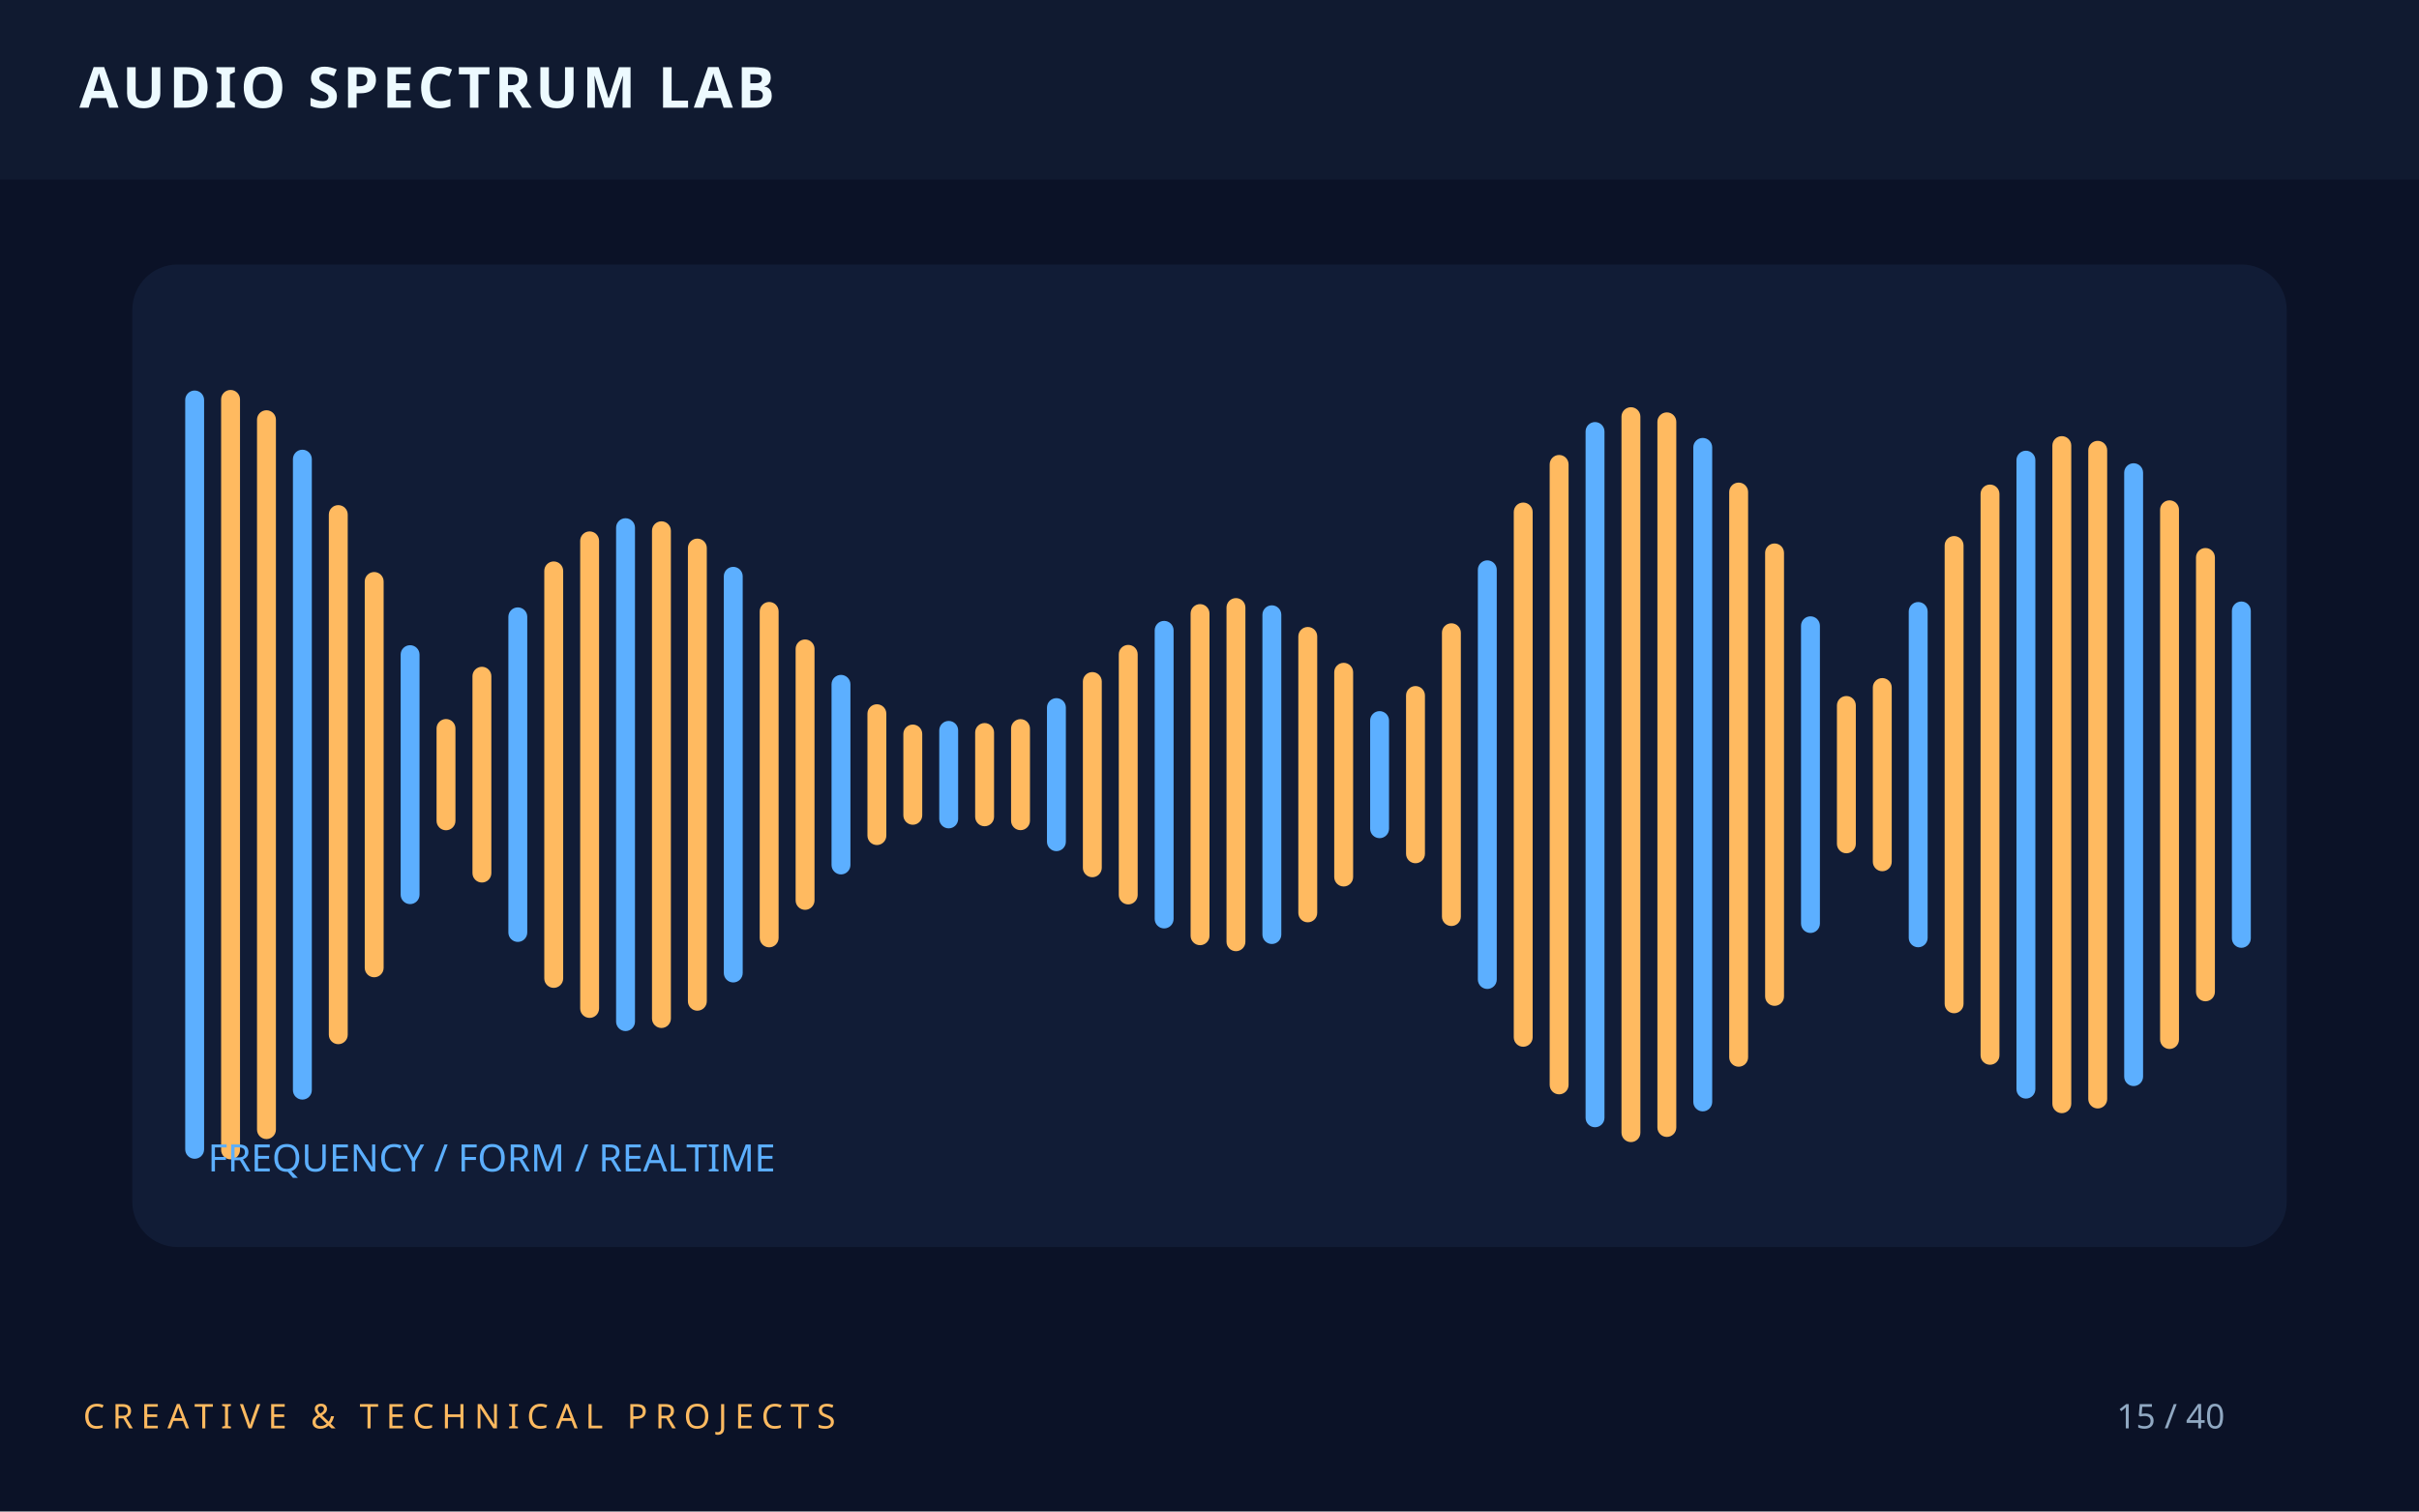
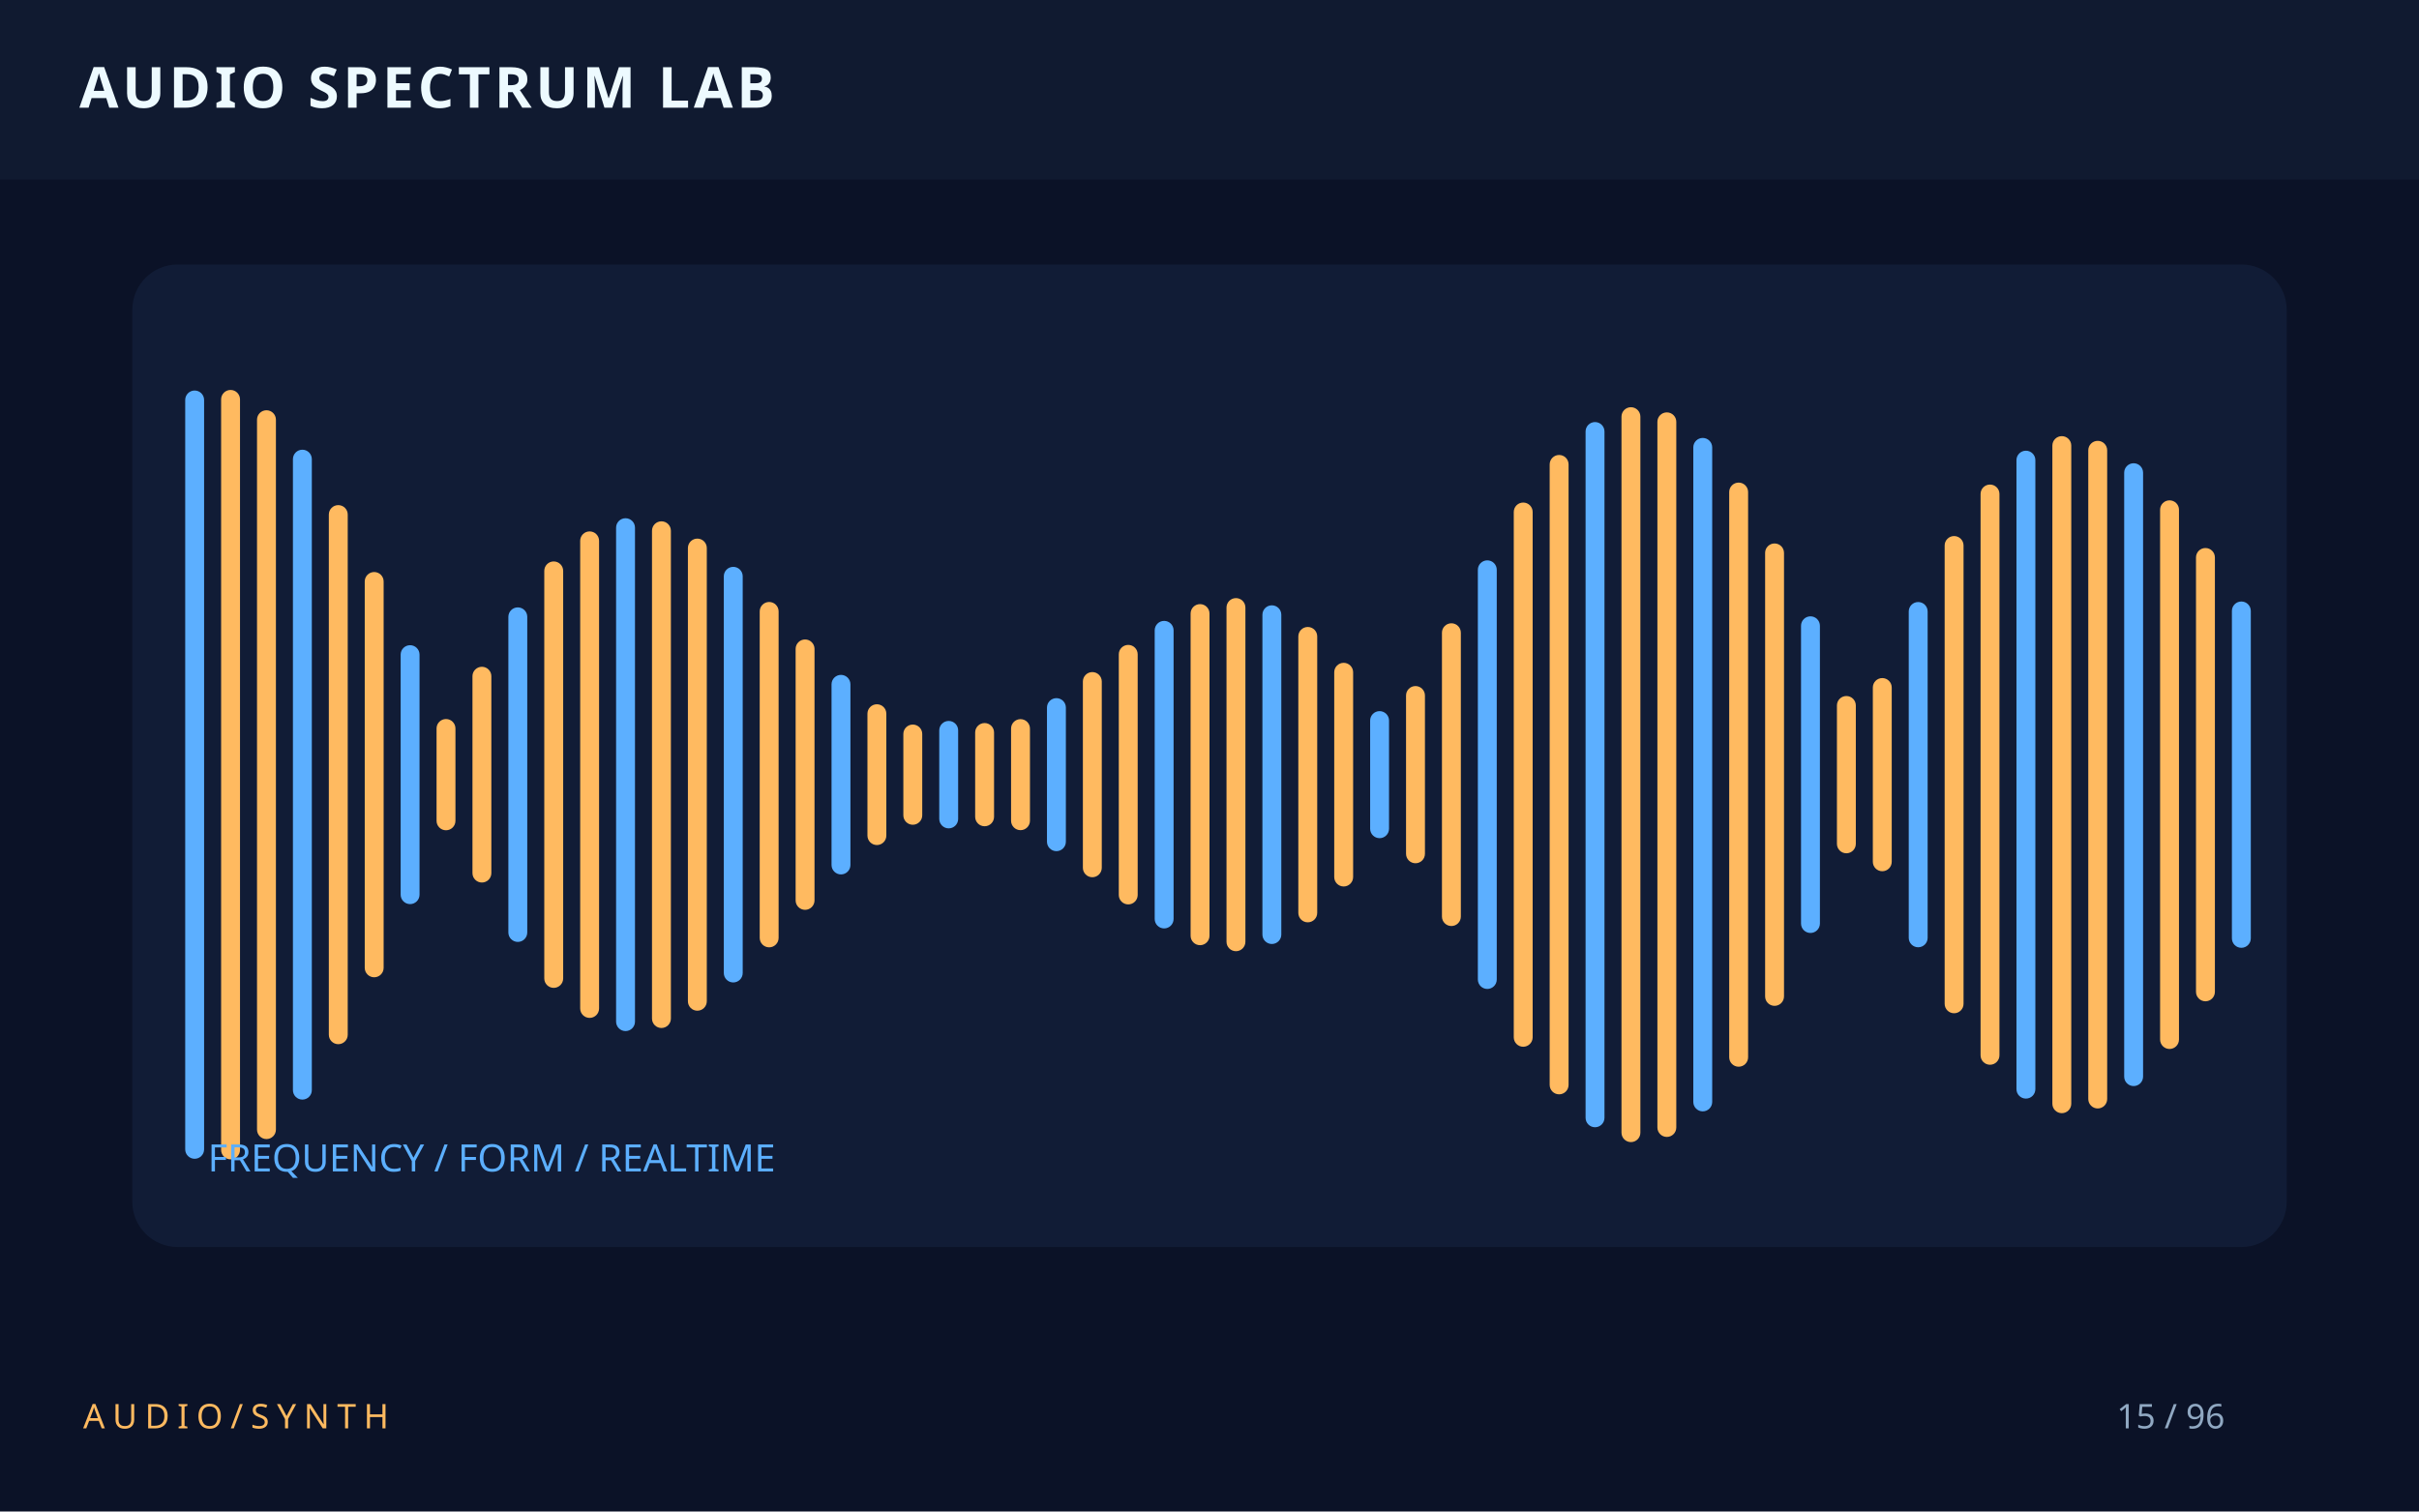
<svg xmlns="http://www.w3.org/2000/svg" width="1280" height="800" viewBox="0 0 1280 800">
  <rect x="0" y="0" width="1280" height="800" rx="0" fill="#0b1227" />
  <rect x="70" y="140" width="1140" height="520" rx="24" fill="#111c36" />
  <rect x="98" y="206.691" width="10" height="406.619" rx="5" fill="#5cafff" />
  <rect x="117" y="206.389" width="10" height="407.221" rx="5" fill="#ffba60" />
  <rect x="136" y="217.134" width="10" height="385.733" rx="5" fill="#ffba60" />
  <rect x="155" y="238.018" width="10" height="343.963" rx="5" fill="#5cafff" />
  <rect x="174" y="267.341" width="10" height="285.317" rx="5" fill="#ffba60" />
  <rect x="193" y="302.756" width="10" height="214.487" rx="5" fill="#ffba60" />
  <rect x="212" y="341.484" width="10" height="137.032" rx="5" fill="#5cafff" />
  <rect x="231" y="380.559" width="10" height="58.881" rx="5" fill="#ffba60" />
  <rect x="250" y="352.905" width="10" height="114.19" rx="5" fill="#ffba60" />
  <rect x="269" y="321.47" width="10" height="177.06" rx="5" fill="#5cafff" />
  <rect x="288" y="297.151" width="10" height="225.698" rx="5" fill="#ffba60" />
  <rect x="307" y="281.254" width="10" height="257.491" rx="5" fill="#ffba60" />
  <rect x="326" y="274.283" width="10" height="271.435" rx="5" fill="#5cafff" />
  <rect x="345" y="275.915" width="10" height="268.17" rx="5" fill="#ffba60" />
  <rect x="364" y="285.067" width="10" height="249.867" rx="5" fill="#ffba60" />
  <rect x="383" y="300.019" width="10" height="219.962" rx="5" fill="#5cafff" />
  <rect x="402" y="318.608" width="10" height="182.785" rx="5" fill="#ffba60" />
  <rect x="421" y="338.451" width="10" height="143.099" rx="5" fill="#ffba60" />
  <rect x="440" y="357.193" width="10" height="105.614" rx="5" fill="#5cafff" />
  <rect x="459" y="372.744" width="10" height="74.513" rx="5" fill="#ffba60" />
  <rect x="478" y="383.485" width="10" height="53.031" rx="5" fill="#ffba60" />
  <rect x="497" y="381.571" width="10" height="56.857" rx="5" fill="#5cafff" />
  <rect x="516" y="382.687" width="10" height="54.625" rx="5" fill="#ffba60" />
  <rect x="535" y="380.617" width="10" height="58.767" rx="5" fill="#ffba60" />
  <rect x="554" y="369.506" width="10" height="80.987" rx="5" fill="#5cafff" />
  <rect x="573" y="355.709" width="10" height="108.582" rx="5" fill="#ffba60" />
  <rect x="592" y="341.326" width="10" height="137.348" rx="5" fill="#ffba60" />
  <rect x="611" y="328.615" width="10" height="162.771" rx="5" fill="#5cafff" />
  <rect x="630" y="319.742" width="10" height="180.516" rx="5" fill="#ffba60" />
  <rect x="649" y="316.556" width="10" height="186.889" rx="5" fill="#ffba60" />
  <rect x="668" y="320.375" width="10" height="179.25" rx="5" fill="#5cafff" />
  <rect x="687" y="331.839" width="10" height="156.322" rx="5" fill="#ffba60" />
  <rect x="706" y="350.813" width="10" height="118.373" rx="5" fill="#ffba60" />
  <rect x="725" y="376.379" width="10" height="67.241" rx="5" fill="#5cafff" />
  <rect x="744" y="363.108" width="10" height="93.785" rx="5" fill="#ffba60" />
  <rect x="763" y="329.882" width="10" height="160.236" rx="5" fill="#ffba60" />
  <rect x="782" y="296.576" width="10" height="226.848" rx="5" fill="#5cafff" />
  <rect x="801" y="265.982" width="10" height="288.035" rx="5" fill="#ffba60" />
  <rect x="820" y="240.801" width="10" height="338.399" rx="5" fill="#ffba60" />
  <rect x="839" y="223.385" width="10" height="373.23" rx="5" fill="#5cafff" />
  <rect x="858" y="215.523" width="10" height="388.954" rx="5" fill="#ffba60" />
  <rect x="877" y="218.258" width="10" height="383.484" rx="5" fill="#ffba60" />
  <rect x="896" y="231.786" width="10" height="356.428" rx="5" fill="#5cafff" />
  <rect x="915" y="255.419" width="10" height="309.163" rx="5" fill="#ffba60" />
  <rect x="934" y="287.636" width="10" height="244.728" rx="5" fill="#ffba60" />
  <rect x="953" y="326.208" width="10" height="167.584" rx="5" fill="#5cafff" />
  <rect x="972" y="368.382" width="10" height="83.237" rx="5" fill="#ffba60" />
  <rect x="991" y="358.879" width="10" height="102.241" rx="5" fill="#ffba60" />
  <rect x="1010" y="318.638" width="10" height="182.725" rx="5" fill="#5cafff" />
  <rect x="1029" y="283.716" width="10" height="252.567" rx="5" fill="#ffba60" />
  <rect x="1048" y="256.461" width="10" height="307.077" rx="5" fill="#ffba60" />
  <rect x="1067" y="238.545" width="10" height="342.911" rx="5" fill="#5cafff" />
  <rect x="1086" y="230.832" width="10" height="358.337" rx="5" fill="#ffba60" />
  <rect x="1105" y="233.324" width="10" height="353.352" rx="5" fill="#ffba60" />
  <rect x="1124" y="245.179" width="10" height="329.641" rx="5" fill="#5cafff" />
  <rect x="1143" y="264.811" width="10" height="290.379" rx="5" fill="#ffba60" />
  <rect x="1162" y="290.048" width="10" height="239.903" rx="5" fill="#ffba60" />
  <rect x="1181" y="318.358" width="10" height="183.283" rx="5" fill="#5cafff" />
  <text x="110" y="620" font-family="system-ui,sans-serif" font-size="20" fill="#5cafff">FREQUENCY / FORM / REALTIME</text>
  <rect x="0" y="0" width="1280" height="95" rx="0" fill="#101a30" />
  <text x="42" y="57" font-family="system-ui,sans-serif" font-size="30" fill="#edfaff" font-weight="700" letter-spacing="2">AUDIO SPECTRUM LAB</text>
-   <text x="44" y="756" font-family="system-ui,sans-serif" font-size="18" fill="#ffba60" letter-spacing="4">CREATIVE &amp; TECHNICAL PROJECTS</text>
-   <text x="1120" y="756" font-family="system-ui,sans-serif" font-size="18" fill="#90a8c2">15 / 40</text>
+   <text x="44" y="756" font-family="system-ui,sans-serif" font-size="18" fill="#ffba60" letter-spacing="4">AUDIO/SYNTH</text>
+   <text x="1120" y="756" font-family="system-ui,sans-serif" font-size="18" fill="#90a8c2">15 / 96</text>
</svg>
